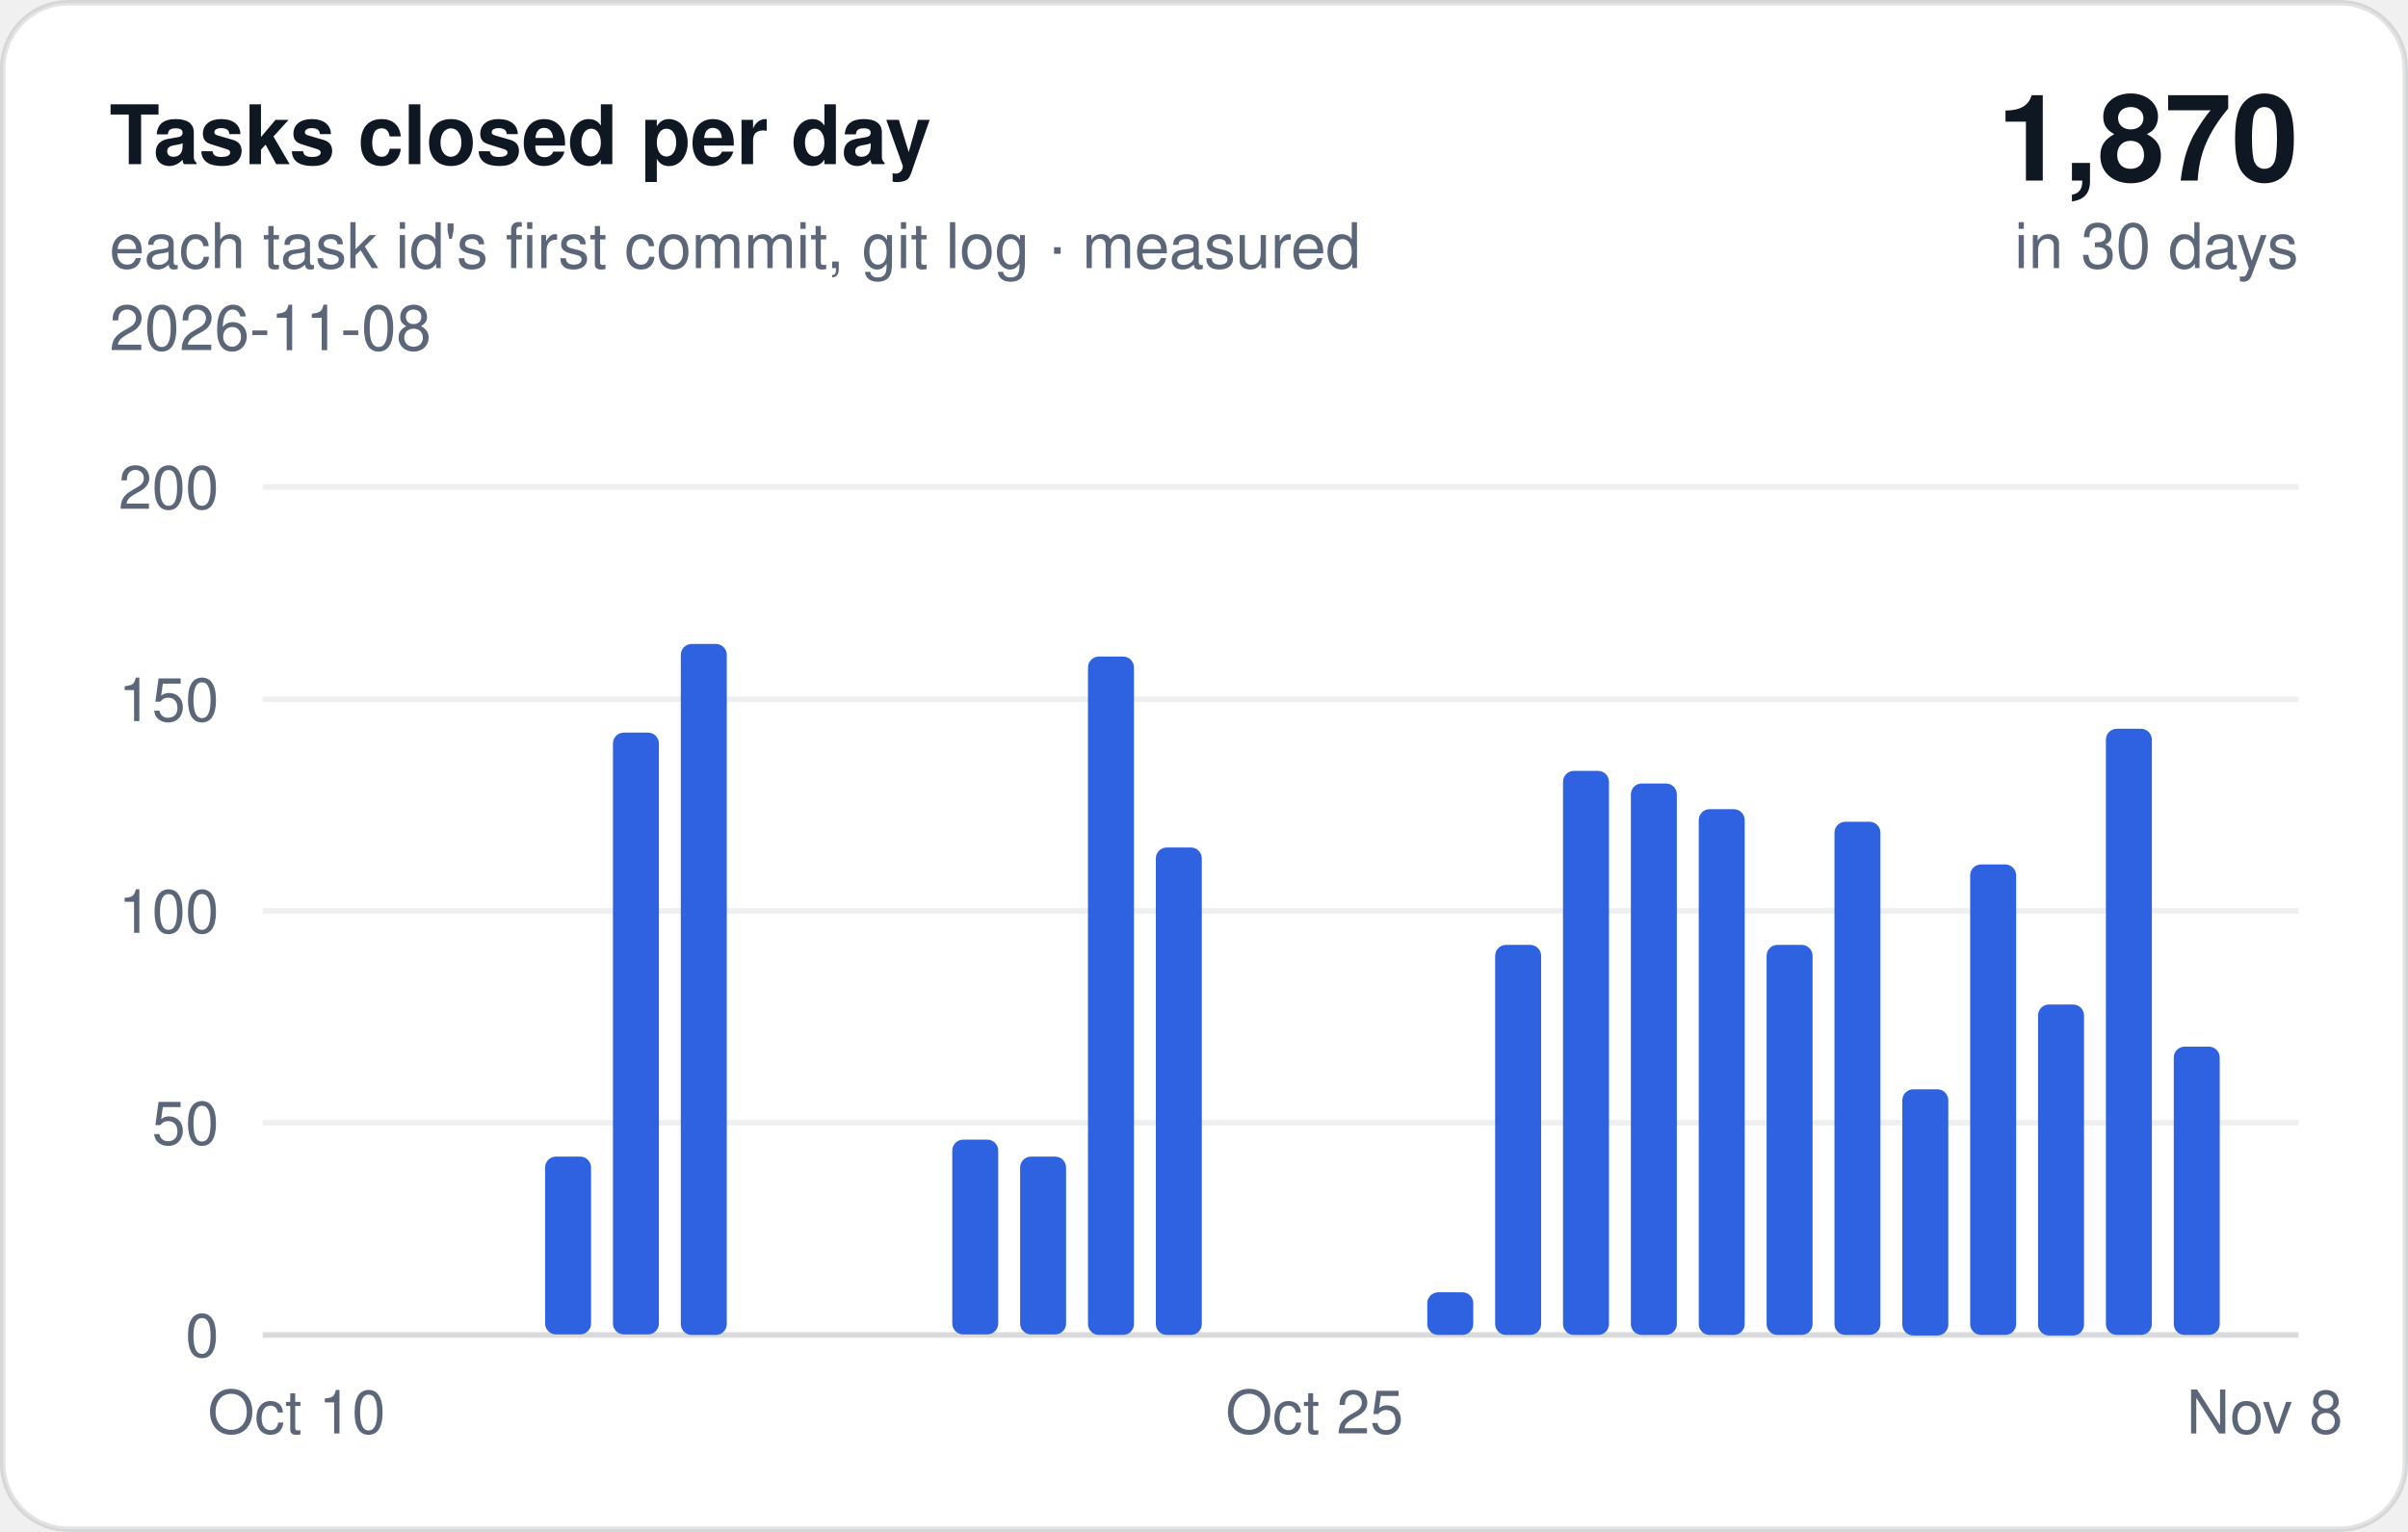
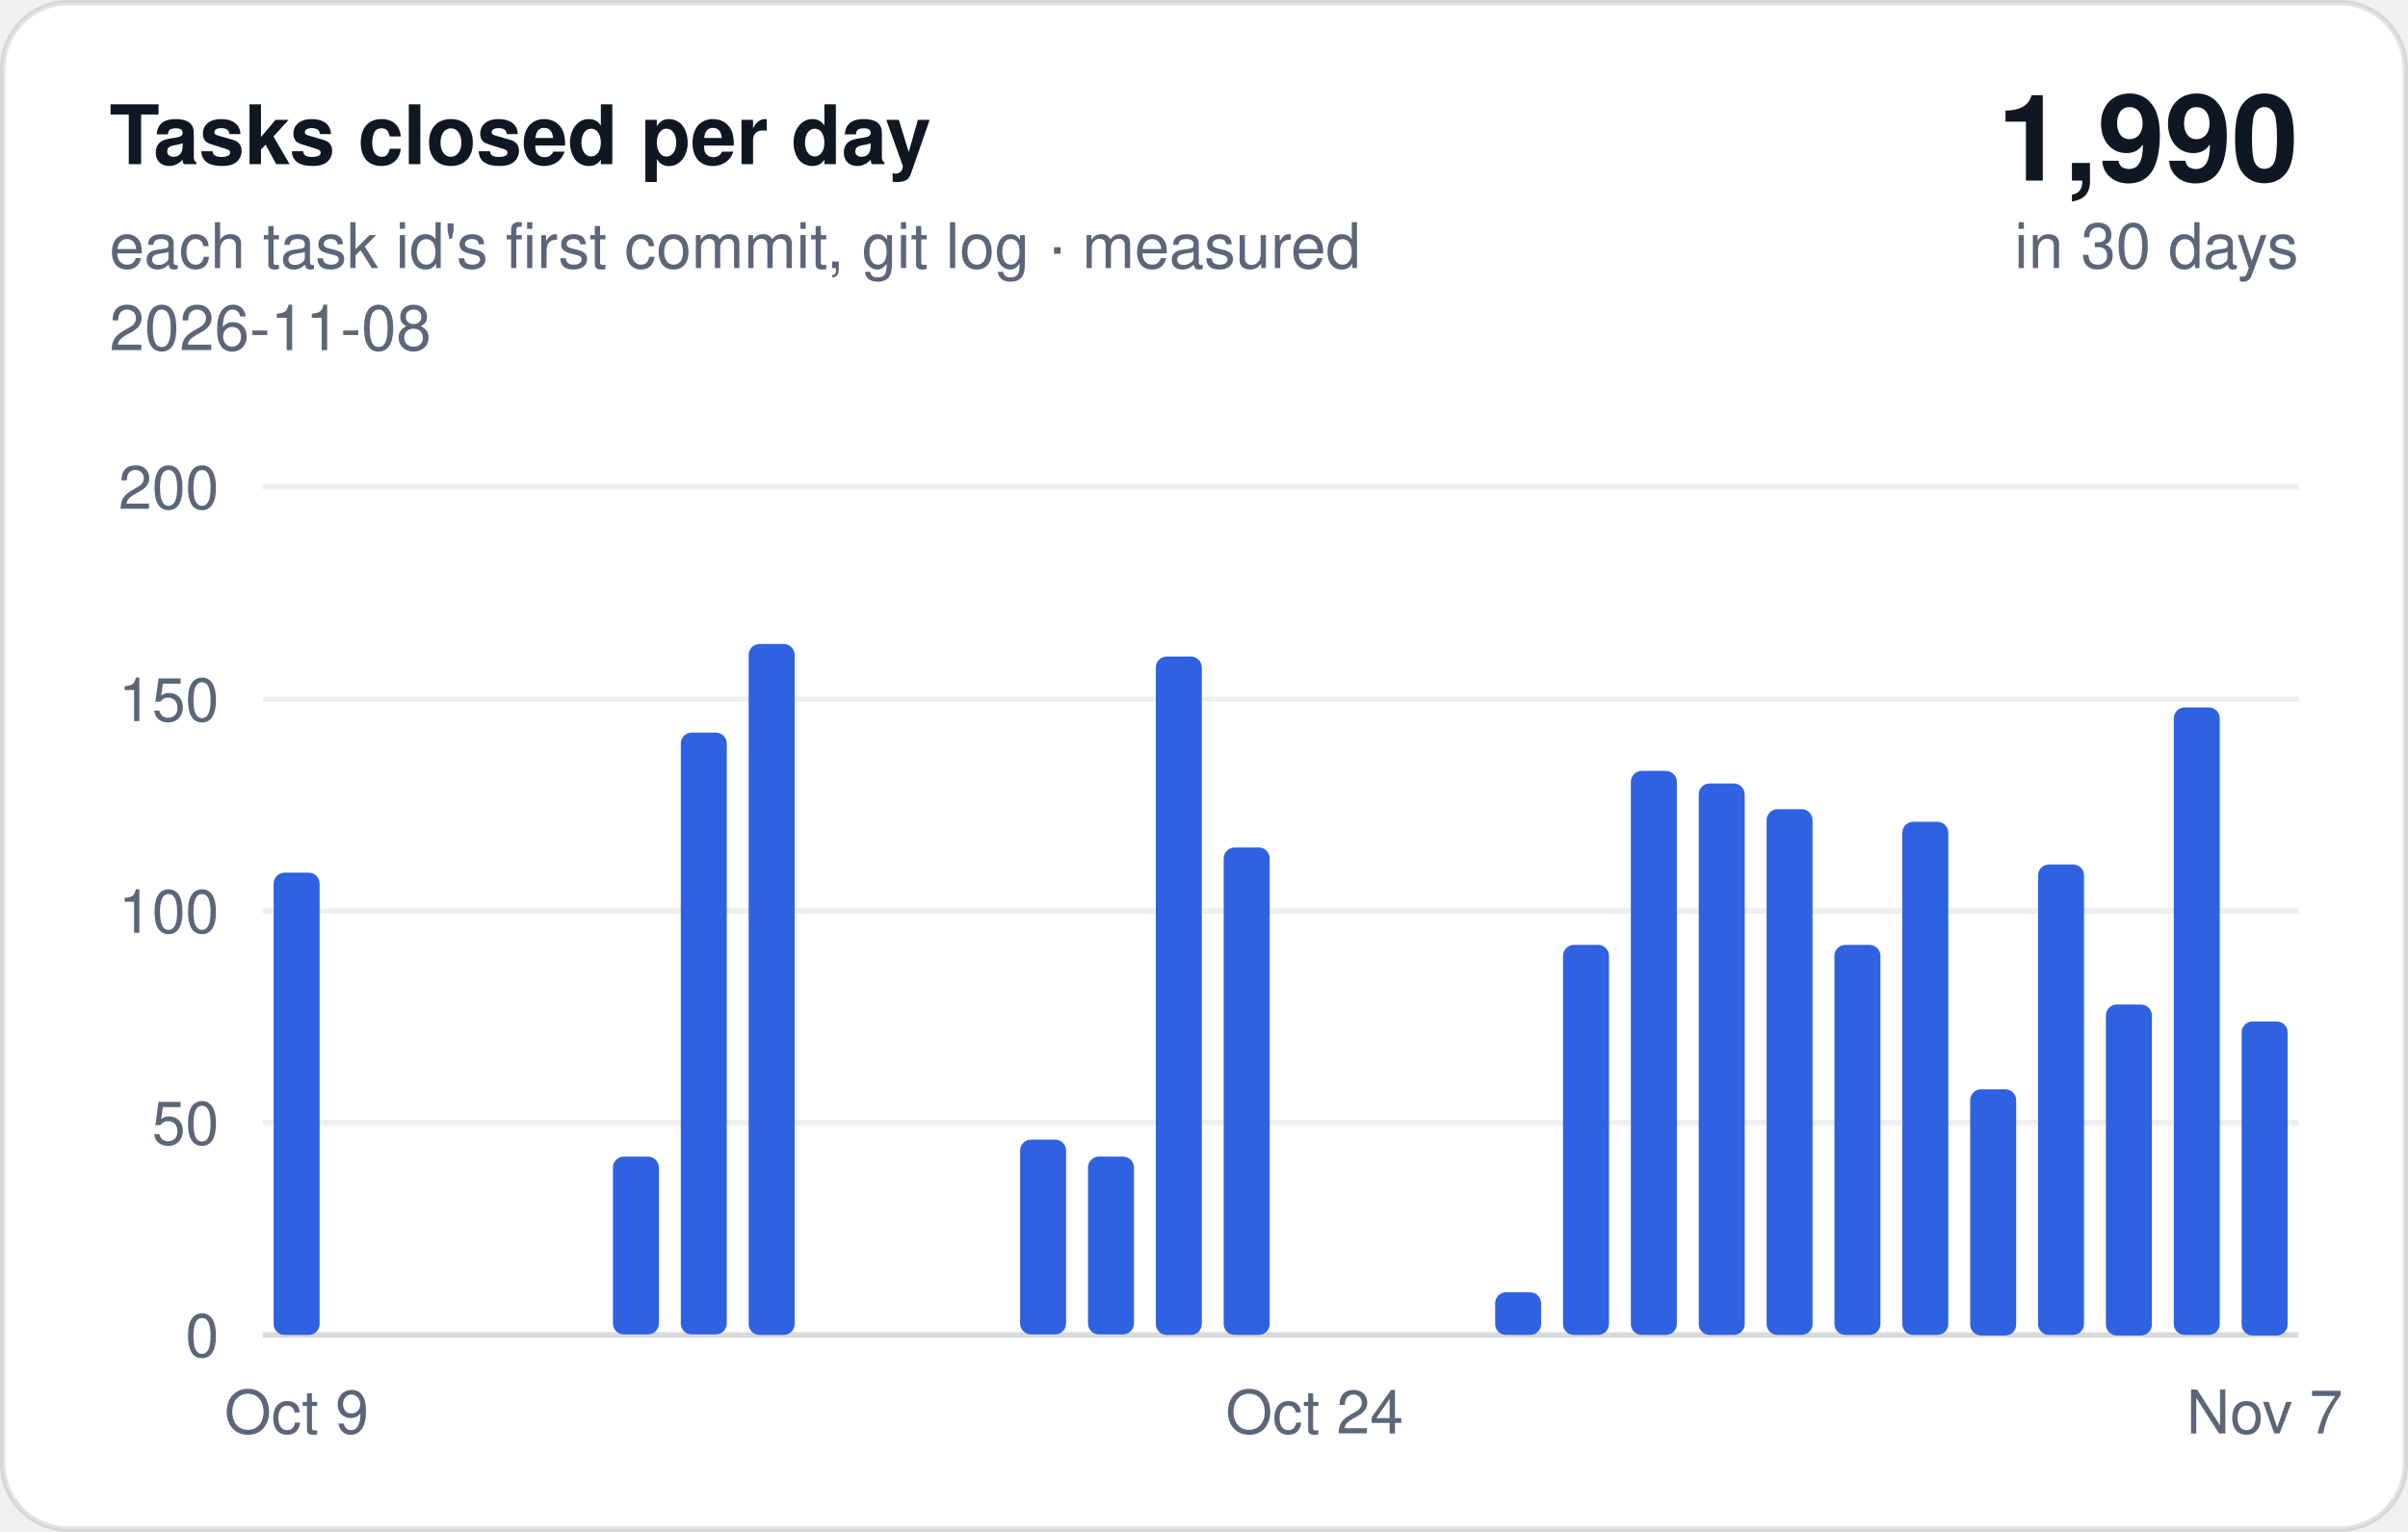
- <svg xmlns="http://www.w3.org/2000/svg" viewBox="0 0 440 280" width="440" height="280" role="img" aria-label="Tasks closed per day: 1870 in 30 days, measured 2026-11-08">
+ <svg xmlns="http://www.w3.org/2000/svg" viewBox="0 0 440 280" width="440" height="280" role="img" aria-label="Tasks closed per day: 1990 in 30 days, measured 2026-11-08">
  <style>text{font-family:-apple-system,BlinkMacSystemFont,'Segoe UI',Helvetica,Arial,sans-serif;fill:#3A4556}.i{fill:#0F1722}.m{fill:#5B6679}.b{font-weight:600;fill:#0F1722}.c{font-family:ui-monospace,SFMono-Regular,Menlo,Consolas,monospace;fill:#2F62E0}.l{fill:#2F62E0}</style>
  <rect x="0.5" y="0.5" width="439" height="279" rx="12" fill="#FFFFFF" stroke="#0F1722" stroke-opacity=".12" />
  <text x="20" y="30" font-size="15" class="b">Tasks closed per day</text>
-   <text x="420" y="33" font-size="22" class="i" font-weight="650" text-anchor="end">1,870</text>
+   <text x="420" y="33" font-size="22" class="i" font-weight="650" text-anchor="end">1,990</text>
  <text x="420" y="49" font-size="11.5" class="m" text-anchor="end">in 30 days</text>
  <text x="20" y="49" font-size="11.5" class="m" xml:space="preserve">each task id's first commit, git log · measured</text>
  <text x="20" y="64" font-size="11.5" class="m" xml:space="preserve">2026-11-08</text>
  <line x1="48" y1="244.0" x2="420" y2="244.0" stroke="#0F1722" stroke-opacity=".16" />
  <text x="40" y="248.0" font-size="11" class="m" text-anchor="end">0</text>
  <line x1="48" y1="205.2" x2="420" y2="205.2" stroke="#0F1722" stroke-opacity=".07" />
  <text x="40" y="209.2" font-size="11" class="m" text-anchor="end">50</text>
  <line x1="48" y1="166.5" x2="420" y2="166.5" stroke="#0F1722" stroke-opacity=".07" />
  <text x="40" y="170.5" font-size="11" class="m" text-anchor="end">100</text>
  <line x1="48" y1="127.8" x2="420" y2="127.8" stroke="#0F1722" stroke-opacity=".07" />
  <text x="40" y="131.8" font-size="11" class="m" text-anchor="end">150</text>
  <line x1="48" y1="89.0" x2="420" y2="89.0" stroke="#0F1722" stroke-opacity=".07" />
  <text x="40" y="93.0" font-size="11" class="m" text-anchor="end">200</text>
-   <rect x="99.6" y="211.4" width="8.4" height="32.5" rx="2" fill="#2F62E0" />
-   <rect x="112.0" y="133.9" width="8.4" height="110.0" rx="2" fill="#2F62E0" />
-   <rect x="124.4" y="117.7" width="8.4" height="126.3" rx="2" fill="#2F62E0" />
-   <rect x="174.0" y="208.3" width="8.4" height="35.6" rx="2" fill="#2F62E0" />
-   <rect x="186.4" y="211.4" width="8.4" height="32.5" rx="2" fill="#2F62E0" />
-   <rect x="198.8" y="120.0" width="8.4" height="124.0" rx="2" fill="#2F62E0" />
-   <rect x="211.2" y="154.9" width="8.4" height="89.1" rx="2" fill="#2F62E0" />
-   <rect x="260.8" y="236.2" width="8.4" height="7.8" rx="2" fill="#2F62E0" />
-   <rect x="273.2" y="172.7" width="8.4" height="71.3" rx="2" fill="#2F62E0" />
-   <rect x="285.6" y="140.9" width="8.4" height="103.1" rx="2" fill="#2F62E0" />
-   <rect x="298.0" y="143.2" width="8.4" height="100.8" rx="2" fill="#2F62E0" />
-   <rect x="310.4" y="147.9" width="8.4" height="96.1" rx="2" fill="#2F62E0" />
-   <rect x="322.8" y="172.7" width="8.4" height="71.3" rx="2" fill="#2F62E0" />
-   <rect x="335.2" y="150.2" width="8.4" height="93.8" rx="2" fill="#2F62E0" />
-   <rect x="347.6" y="199.1" width="8.4" height="45.0" rx="2" fill="#2F62E0" />
-   <rect x="360.0" y="158.0" width="8.4" height="86.0" rx="2" fill="#2F62E0" />
-   <rect x="372.4" y="183.6" width="8.4" height="60.5" rx="2" fill="#2F62E0" />
-   <rect x="384.8" y="133.2" width="8.4" height="110.8" rx="2" fill="#2F62E0" />
-   <rect x="397.2" y="191.3" width="8.4" height="52.7" rx="2" fill="#2F62E0" />
-   <text x="54.2" y="262" font-size="11" class="m" text-anchor="middle">Oct 10</text>
-   <text x="240.2" y="262" font-size="11" class="m" text-anchor="middle">Oct 25</text>
-   <text x="413.8" y="262" font-size="11" class="m" text-anchor="middle">Nov 8</text>
+   <rect x="50.0" y="159.5" width="8.4" height="84.5" rx="2" fill="#2F62E0" />
+   <rect x="112.0" y="211.4" width="8.4" height="32.5" rx="2" fill="#2F62E0" />
+   <rect x="124.4" y="133.9" width="8.4" height="110.0" rx="2" fill="#2F62E0" />
+   <rect x="136.8" y="117.7" width="8.4" height="126.3" rx="2" fill="#2F62E0" />
+   <rect x="186.4" y="208.3" width="8.4" height="35.6" rx="2" fill="#2F62E0" />
+   <rect x="198.8" y="211.4" width="8.4" height="32.5" rx="2" fill="#2F62E0" />
+   <rect x="211.2" y="120.0" width="8.4" height="124.0" rx="2" fill="#2F62E0" />
+   <rect x="223.6" y="154.9" width="8.4" height="89.1" rx="2" fill="#2F62E0" />
+   <rect x="273.2" y="236.2" width="8.4" height="7.8" rx="2" fill="#2F62E0" />
+   <rect x="285.6" y="172.7" width="8.4" height="71.3" rx="2" fill="#2F62E0" />
+   <rect x="298.0" y="140.9" width="8.4" height="103.1" rx="2" fill="#2F62E0" />
+   <rect x="310.4" y="143.2" width="8.4" height="100.8" rx="2" fill="#2F62E0" />
+   <rect x="322.8" y="147.9" width="8.4" height="96.1" rx="2" fill="#2F62E0" />
+   <rect x="335.2" y="172.7" width="8.4" height="71.3" rx="2" fill="#2F62E0" />
+   <rect x="347.6" y="150.2" width="8.4" height="93.8" rx="2" fill="#2F62E0" />
+   <rect x="360.0" y="199.1" width="8.4" height="45.0" rx="2" fill="#2F62E0" />
+   <rect x="372.4" y="158.0" width="8.4" height="86.0" rx="2" fill="#2F62E0" />
+   <rect x="384.8" y="183.6" width="8.4" height="60.5" rx="2" fill="#2F62E0" />
+   <rect x="397.2" y="129.3" width="8.4" height="114.7" rx="2" fill="#2F62E0" />
+   <rect x="409.6" y="186.7" width="8.4" height="57.4" rx="2" fill="#2F62E0" />
+   <text x="54.2" y="262" font-size="11" class="m" text-anchor="middle">Oct 9</text>
+   <text x="240.2" y="262" font-size="11" class="m" text-anchor="middle">Oct 24</text>
+   <text x="413.8" y="262" font-size="11" class="m" text-anchor="middle">Nov 7</text>
</svg>
